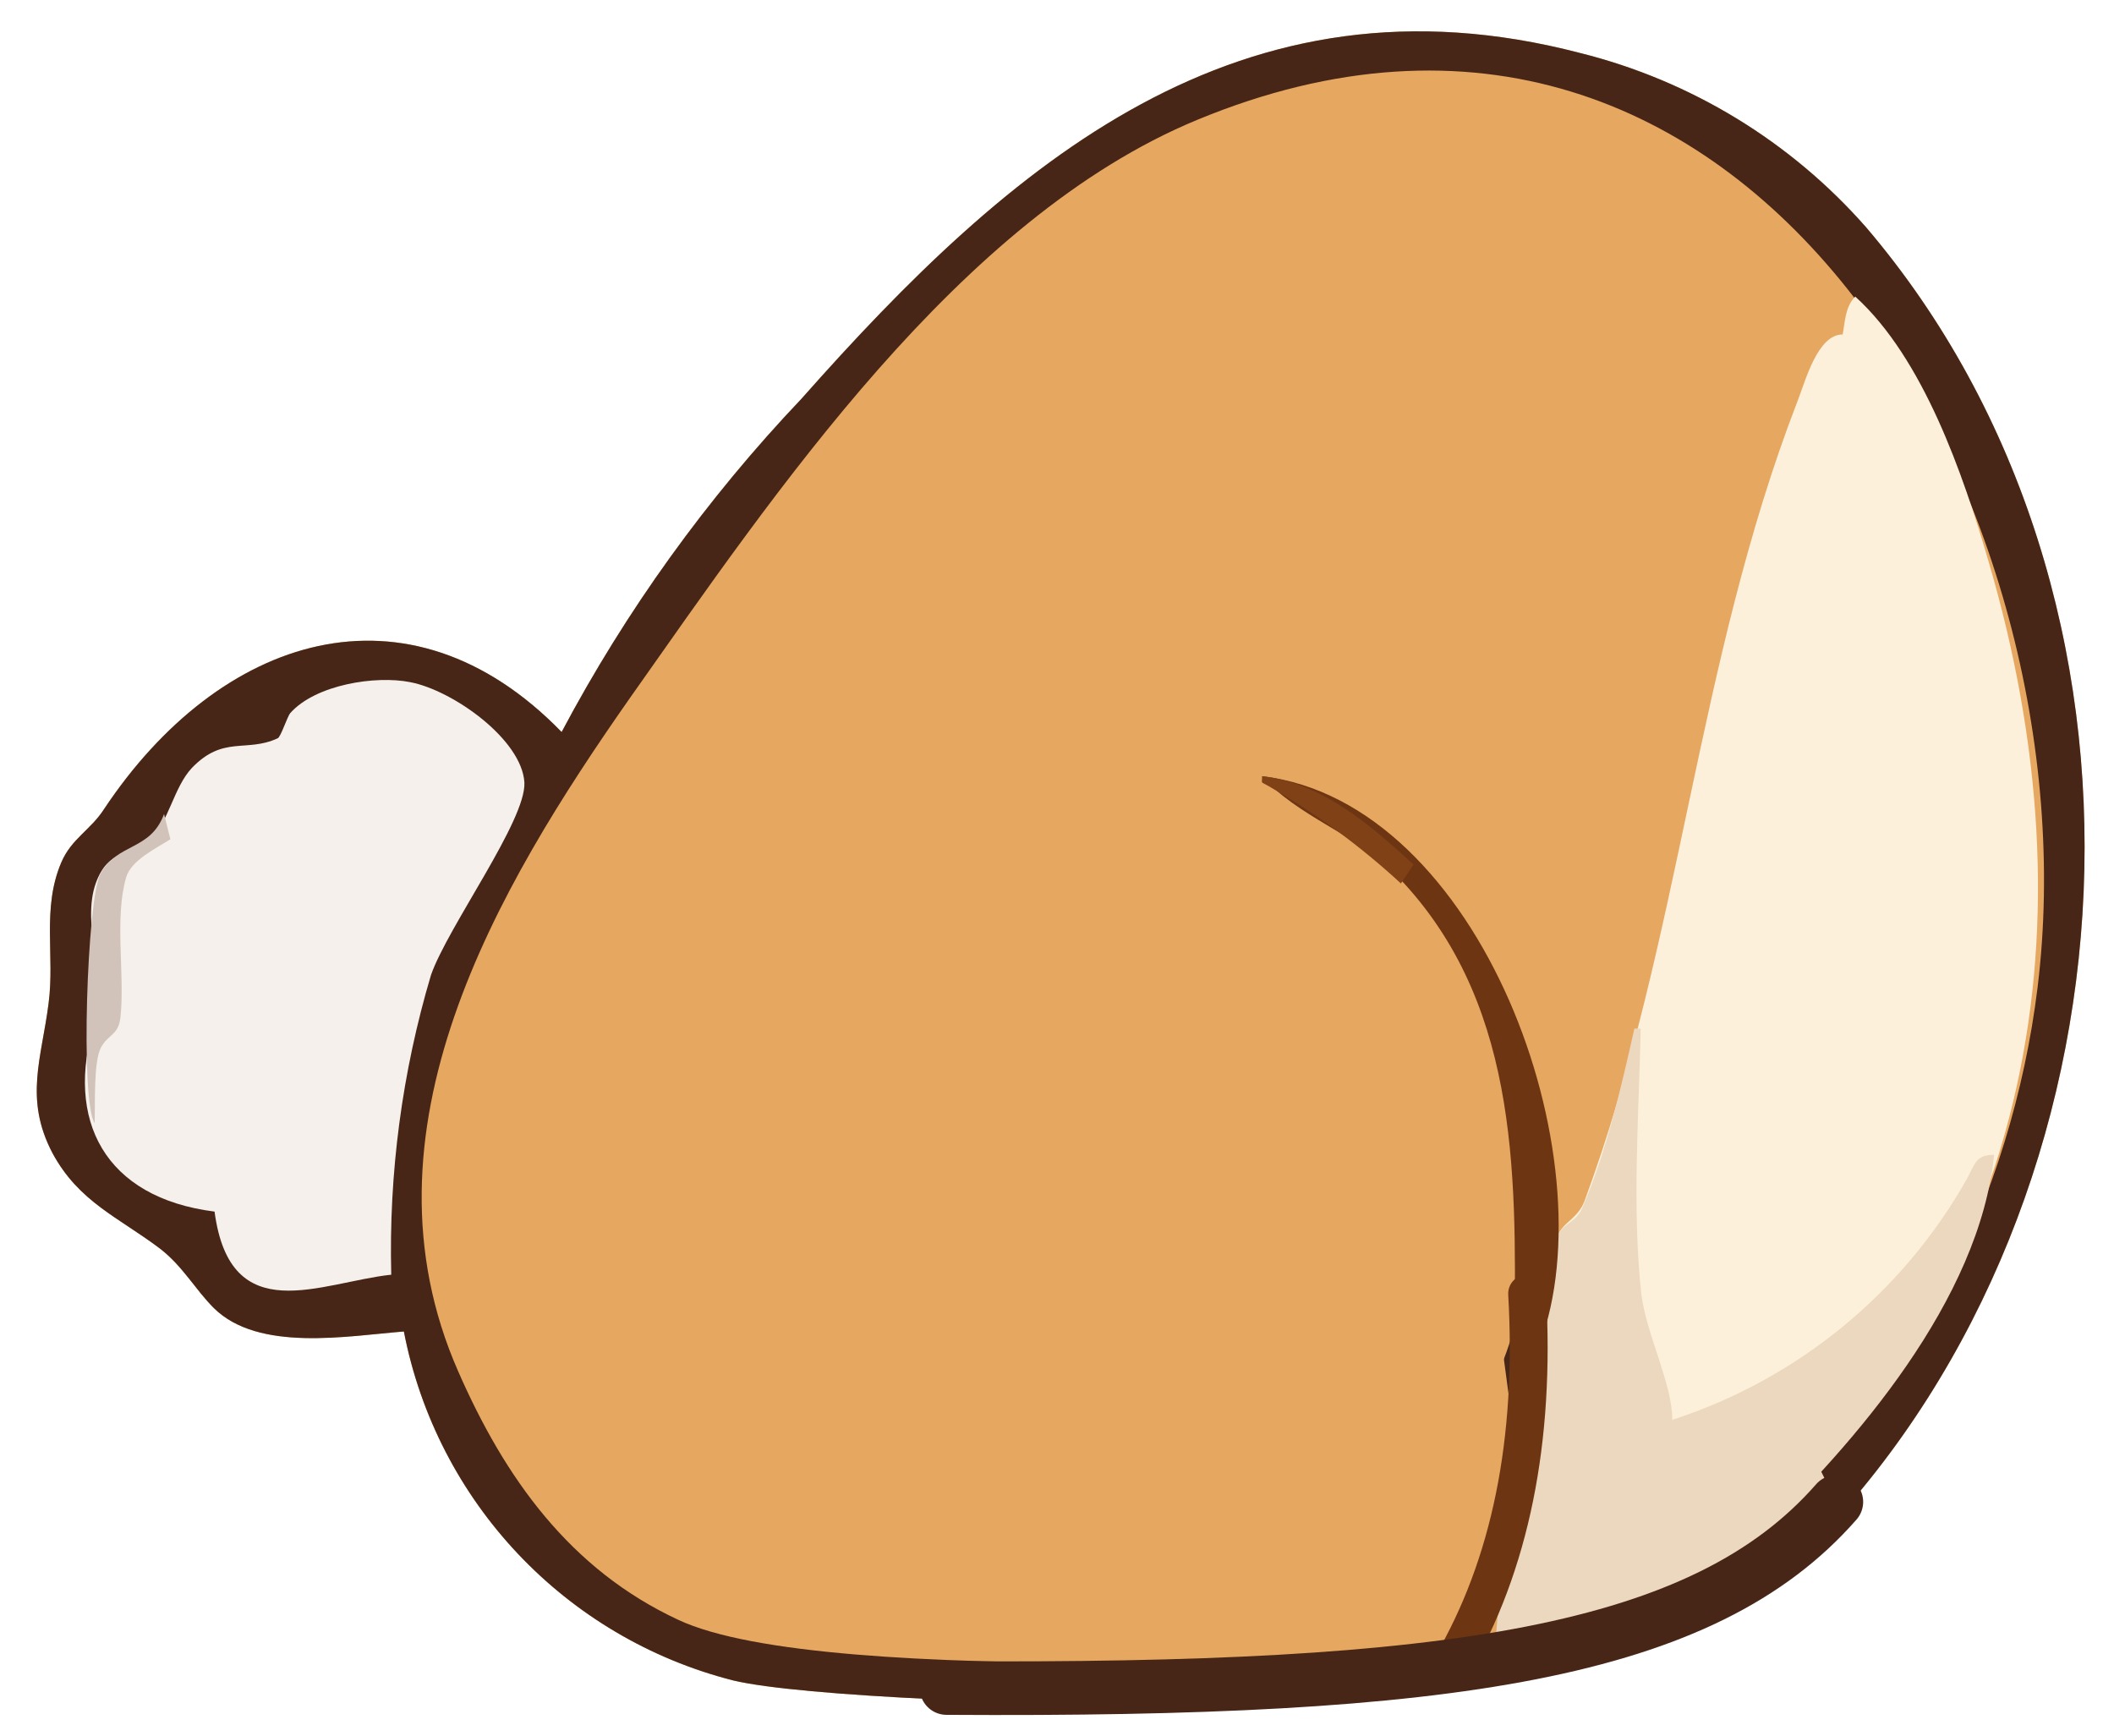
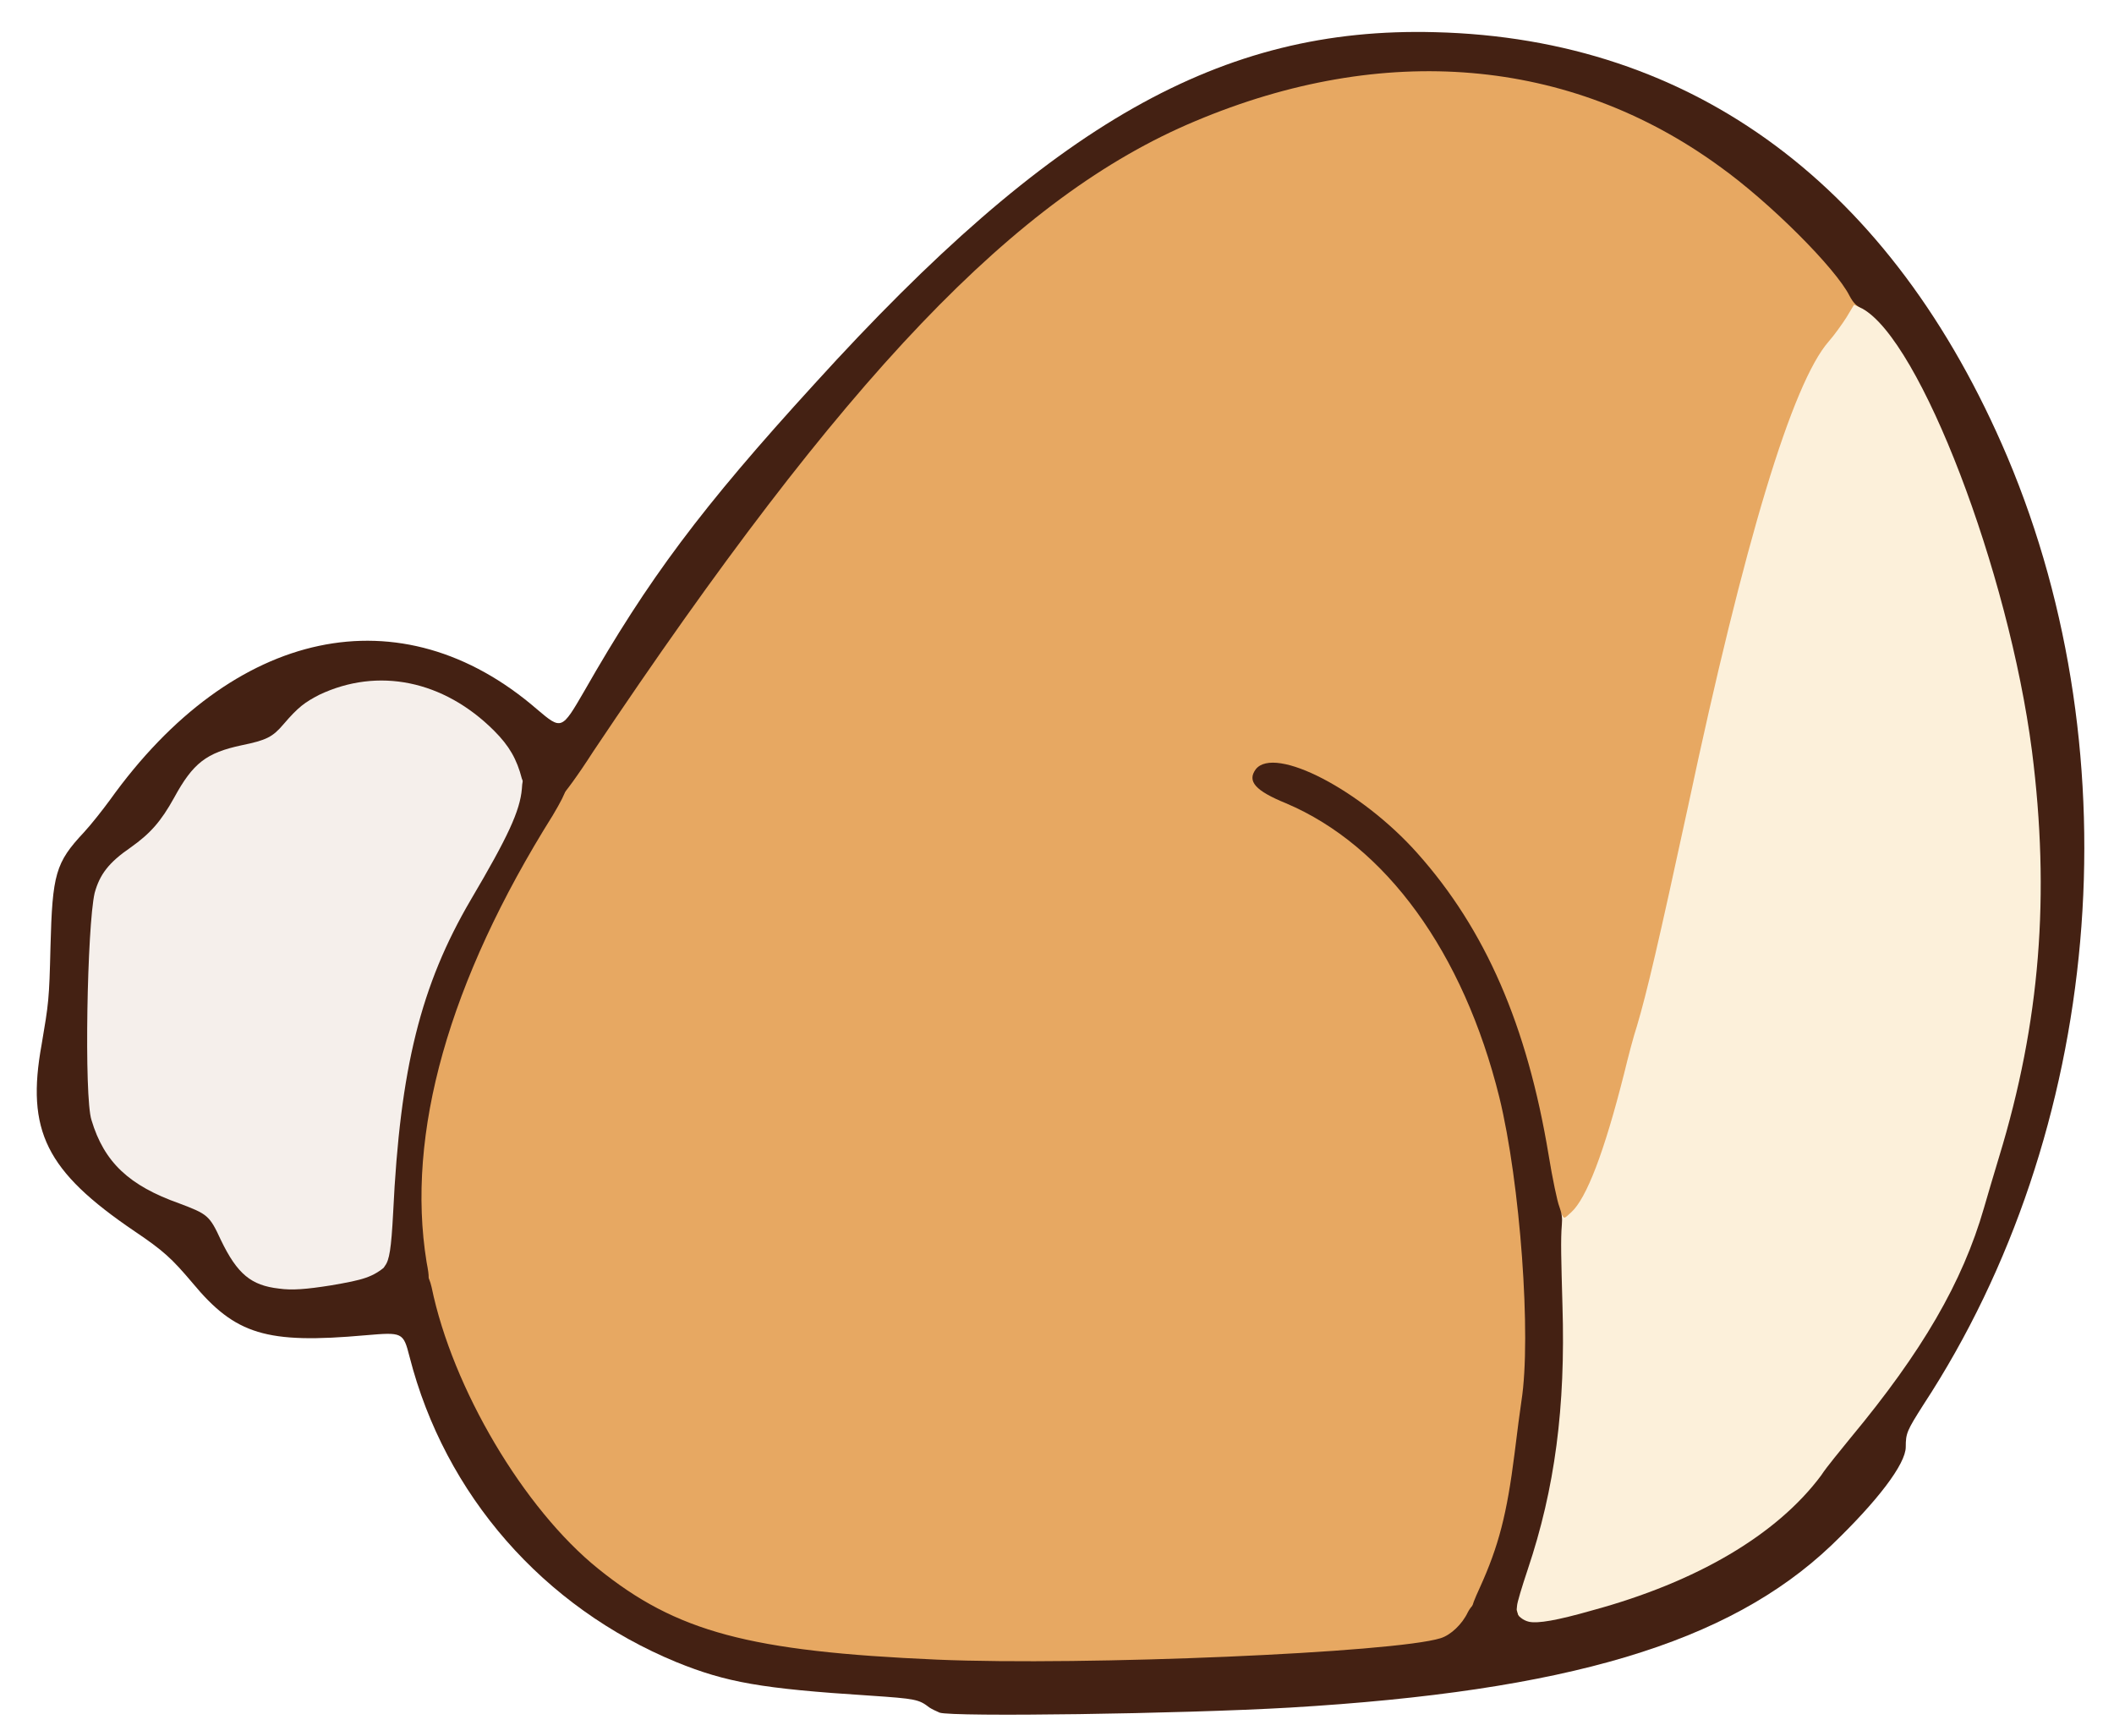
<svg xmlns="http://www.w3.org/2000/svg" viewBox="0 0 335 275" width="335" height="275">
-   <defs>
-     <clipPath id="bunny-body-clip">
-       <path d="M0 0H335V249H302L291 238C270 262 230 268 150 267.5V280H0Z" />
-     </clipPath>
-   </defs>
-   <g clip-path="url(#bunny-body-clip)">
-     <path fill="#e6a761" d="M89 116a240 240 0 0 1 38-52.8c33.1-37.4 69.4-68.9 123.4-54.8A89 89 0 0 1 295.7 36c49.9 58.5 44.6 153.2-7.6 207.8-6.7 7-.8 15.5-9.2 20.2-16.1 8.8-141.7 7.3-162.7 2.3A71 71 0 0 1 64 211c-8.9.7-23 3.3-30.1-3.7-3-3-4.9-6.6-8.5-9.4-6.6-5-12.9-7.4-17.1-15.2-4.5-8.6-1.7-15-.6-23.7 1-7.6-1.1-15 2-22.3 1.6-3.8 4.7-5.2 6.8-8.5C34.8 100.7 64.6 90.9 89 116" />
-     <path fill="#472618" d="M89 116a240 240 0 0 1 38-52.8c33.1-37.4 69.4-68.9 123.4-54.8A89 89 0 0 1 295.7 36c49.9 58.5 44.6 153.2-7.6 207.8-6.7 7-.8 15.5-9.2 20.2-16.1 8.8-141.7 7.3-162.7 2.3A71 71 0 0 1 64 211c-8.9.7-23 3.3-30.1-3.7-3-3-4.9-6.6-8.5-9.4-6.6-5-12.9-7.4-17.1-15.2-4.5-8.6-1.7-15-.6-23.7 1-7.6-1.1-15 2-22.3 1.6-3.8 4.7-5.2 6.8-8.5C34.8 100.7 64.6 90.9 89 116m112 8a44 44 0 0 1 22.7 13.5c25.4 25.2 27.8 63 11.3 93.5 18.3.5 27.1 5.4 43 13a143 143 0 0 0 44.9-87.6C332.1 80.9 277.6-17.4 189.7 19c-37.7 15.6-67 59.2-89.8 91.5-21.3 30.4-44 68.8-27.3 106.8 7.4 16.9 17.7 31.4 34.9 39.4 23.5 11 112.9 5.4 143.5 5.3.1-5 0-7.9-3-12 4.9 1.6 5.4 6.5 7 11 28.6 1.7 29.7-14.1 5-23.2-11.3-4.1-27.1-2-39-1.8 31.4-18.1 23.3-69.4 4.2-93.8A69 69 0 0 0 201 124" />
-     <path fill="#fcf0da" d="M235 231c5.7-11.9 7.2-23.6 11.8-35.1.9-2.3 3.2-2.7 4.3-5.6 15.2-41.1 17.7-85.2 33.7-126.6C286.1 60.4 288 53 292 53c.4-2.1.4-4.4 2-6 10.8 9.8 17.1 28.2 21.1 41.9C332 146.4 322.5 201.8 278 244c-16-7.6-24.5-12.5-43-13" />
-     <path fill="#f5f0eb" d="M62 202c-11.2 1.2-25.5 8.8-28-10-17.4-2.2-23.8-14.5-19-30 2-6.5-2.2-15.5.2-22.1 2-5.4 5.2-4.1 8.7-7.1 2.8-2.4 3.6-8 6.5-11.1 5-5.2 8.6-2.4 13.6-4.7.5-.2 1.5-3.4 2-4 4-4.5 13.5-6 19-4.9 6.8 1.3 17.7 9.1 18.1 15.9.3 6-12.1 22.8-14.8 30.5A153 153 0 0 0 62 202" />
-     <path fill="#ecd8be" d="M235 231c5.7-11.9 7.2-23.6 11.8-35.1.8-2 3-2.2 3.9-4.4 3.8-8.7 6.2-19.2 8.3-28.5h1c-.3 13.8-1.4 28.4.1 42.1.8 6.4 4.9 14.1 4.9 19.9a83 83 0 0 0 46.7-38.2c1.3-2.4 1.4-3.8 4.3-3.8-2.3 22.9-21.9 45.7-38 61-16-7.6-24.5-12.5-43-13" />
-     <path fill="#6d3511" d="M200 123c34.7 4.1 55 60.6 44 90l-4-2c.3-25.8.5-53-19.2-72.8-6.1-6.1-15.2-8.8-20.8-15.2" />
-     <path fill="#d1c3b9" d="m26 129 1 4c-2.2 1.4-6.2 3.3-7 6-1.9 6.5-.2 15.3-.9 22.1-.3 3-1.9 2.7-3.1 4.9s-.9 9.1-1 12c-2.3-3.5-1.2-35.5.9-39.5 2.7-5 7.9-3.6 10.1-9.5" />
-     <path fill="#804116" d="M222 140a118 118 0 0 0-21.1-15.5c-1.2-.7-.9-.2-.9-1.5 9.6 1.1 17.1 7.7 24 14z" />
-     <path fill="#e6a761" d="M200 216 238 213 240 228 236 262 200 270Z" />
-     <path fill="#ecd8be" d="M240 224 286 228 291 238 300 260 236 272Z" />
-   </g>
-   <path fill="none" stroke="#6d3511" stroke-width="6" stroke-linecap="round" d="M242 205Q244 240 230 264" />
-   <path fill="none" stroke="#472618" stroke-width="8.5" stroke-linecap="round" d="M291 238C270 262 230 268 150 267.5" />
+   <path class="c-outline" fill="#442113" d="M148.9 271.4C148.4 271.2 147.6 270.8 147.3 270.6C145.6 269.3 145.2 269.2 137.8 268.7C120.6 267.6 115.1 266.6 107.2 263.4C86.1 254.7 70.5 236.9 64.9 215C63.9 211.1 63.8 211.1 57.9 211.6C42.2 213 37.3 211.5 30.5 203.3C27.2 199.4 25.9 198.2 21.3 195.1C7.3 185.6 4.1 179.2 6.6 165.5C7.7 159 7.8 158.5 8 150C8.3 138.5 8.8 136.7 13.3 131.9C14.5 130.6 16.3 128.3 17.4 126.8C37 99.4 63.6 93.8 85.1 112.4C89 115.7 89 115.7 92.6 109.5C102.7 91.8 111.1 80.5 129.1 60.8C166.6 19.5 193.5 4.2 227.4 5.1C268.4 6.1 299.9 29.5 318.1 72.4C338.3 120.2 333.1 179.4 304.8 222.6C302.2 226.7 302 227.1 302 229.3C302 232 297.5 237.9 290.2 244.9C273.9 260.4 248.3 268 204.4 270.6C187.2 271.6 150.9 272.1 148.9 271.4Z" />
+   <path class="c-fur" fill="#e7a862" d="M148.5 263C118.7 261.7 107.2 258.6 94.8 248.6C83 239.1 71.7 220 68.4 204C67.5 200 64.5 198.4 61.5 200.4C60.3 201.2 60 200.6 60.5 198.3C60.9 195.8 61.2 193.6 61.9 186.5C63.7 167.3 66.2 158.4 74.5 141.7C78.4 133.9 79.7 131.1 80.9 127.7C82.2 123.9 82.6 123.5 83.3 124.7C84.3 126.4 87.3 127.1 89 126.1C89.4 125.8 91.5 123 94 119.1C133.8 59.6 161 31.1 189.4 19.2C219.3 6.6 248.7 9.1 272.4 26.3C280.4 32 290.9 42.5 293.1 46.9C293.7 48 294.1 48.4 295 48.9C295.7 49.3 296.2 49.7 296.2 49.9C296.2 50.4 293.8 54.1 292.3 55.9C286.8 62.1 279.3 87.2 270.5 128.5C265.8 150.3 264 157.9 262.4 163.4C261.9 164.9 261 168.2 260.4 170.8C256.4 186.4 253.3 193.4 249.4 195.6C248.5 196.2 247.9 200.8 247.6 209.4C247.3 223 246.6 229.1 244.1 241.9C243.5 245 242.8 249.2 242.5 251.2C242 255.2 241 257.4 240.5 255.6C239.5 252.1 234.4 252 232.6 255.5C231.7 257.4 229.9 259.1 228.3 259.6C221 261.9 171.9 264 148.5 263Z" />
+   <path class="c-belly" fill="#fcf0da" d="M242.3 257C241.4 256.8 240.5 256.1 240.5 255.6C240.5 255.4 240.2 254.8 239.8 254.3C239 253.2 239.3 250.6 241.1 241.1C243.7 228 244 224.5 244.8 206.4C245 199.5 245.3 197.1 246.4 193.7C247.1 191.7 247.1 191.6 247.4 192.3C247.9 193.2 247.8 193.2 249 192.1C251.4 189.9 254.2 182.7 257.4 170C258 167.5 258.9 164.1 259.4 162.6C261 157.2 262.8 149.5 267.5 127.8C276.4 85.9 284 60.7 289.8 54.1C290.6 53.2 291.9 51.4 292.6 50.3L293.8 48.3L295.1 48.9C304.3 53.9 318.3 90.5 322 119C324.9 141.8 323.3 162 316.8 183.3C316 186 314.9 189.6 314.4 191.4C311 203.2 304.6 214.2 293.3 227.8C291.7 229.8 289.5 232.4 288.6 233.8C281.6 243.2 268.9 250.7 252.3 255.2C246.7 256.8 243.7 257.3 242.3 257Z" />
+   <path class="c-tail" fill="#f5efeb" d="M44.2 204.2C39.8 203.7 37.6 201.9 35 196.5C33.2 192.6 32.9 192.4 28.4 190.7C20.5 187.9 16.5 184.2 14.5 177.5C13.3 173.9 13.8 146.7 15 141.5C15.8 138.6 17.2 136.7 20.7 134.3C23.8 132.1 25.5 130.2 27.6 126.4C30.6 120.9 32.7 119.3 38.3 118.1C42.2 117.3 43.2 116.8 44.9 114.8C47.3 112 48.3 111.3 50.6 110.1C59.9 105.7 70.3 107.8 78.3 115.8C80.7 118.2 81.9 120.3 82.7 123.4C82.9 124 83.4 124.9 83.8 125.3L84.7 126.1L83.8 128.6C82.7 131.8 81.4 134.7 77.5 142.4C69.2 159.1 66.7 168.1 64.9 187.2C63.9 197.9 63.6 199.8 62.8 199.8C62.5 199.8 61.8 200.1 61.2 200.6C59 202.4 57.7 202.8 52.4 203.7C48.6 204.3 46.3 204.5 44.2 204.2Z" />
+   <path class="c-outline" fill="#442113" d="M239.8 255.5C239.5 255.5 239.1 255.1 238.7 254.7C237.7 253.8 235.9 253.7 234.7 254.5C232.8 255.9 232.8 255.3 234.5 251.6C237.5 245 238.8 239.9 240 230.4C240.4 227.1 240.9 223.3 241.1 222C242.7 211.8 240.9 187.4 237.6 173.9C231.9 150.9 219.6 134 203.8 127.3C198.9 125.3 197.6 123.8 199 121.9C202 118.1 215.7 125.2 224.6 135.2C235.4 147.3 242 162.5 245.4 183C246 186.7 246.8 190.5 247.1 191.2C247.5 192.3 247.6 193 247.5 194.1C247.3 196.4 247.4 199.7 247.6 206.9C248.1 223 246.4 235.9 242.1 248.7C241.2 251.4 240.4 254 240.4 254.5C240.3 255.6 240.3 255.7 239.8 255.5Z" />
+   <path class="c-outline" fill="#442113" d="M67.5 202.8C67.3 202.8 66.9 202.5 66.7 202.1C66 200.8 63.8 200.2 62.2 201.1C61.1 201.7 60.4 201.4 61 200.6C61.7 199.7 62 197.9 62.3 192.2C63.4 169.2 66.7 156.1 74.6 142.6C80.5 132.6 82.4 128.5 82.7 125C82.8 122.9 83.3 122.5 84 123.9C84.7 125.3 87.3 126.1 88.3 125.3C90.4 123.7 90.1 125 87.6 129.2C71.1 155.5 64.3 179.7 67.6 200C68.1 202.6 68 202.9 67.5 202.8Z" />
</svg>
